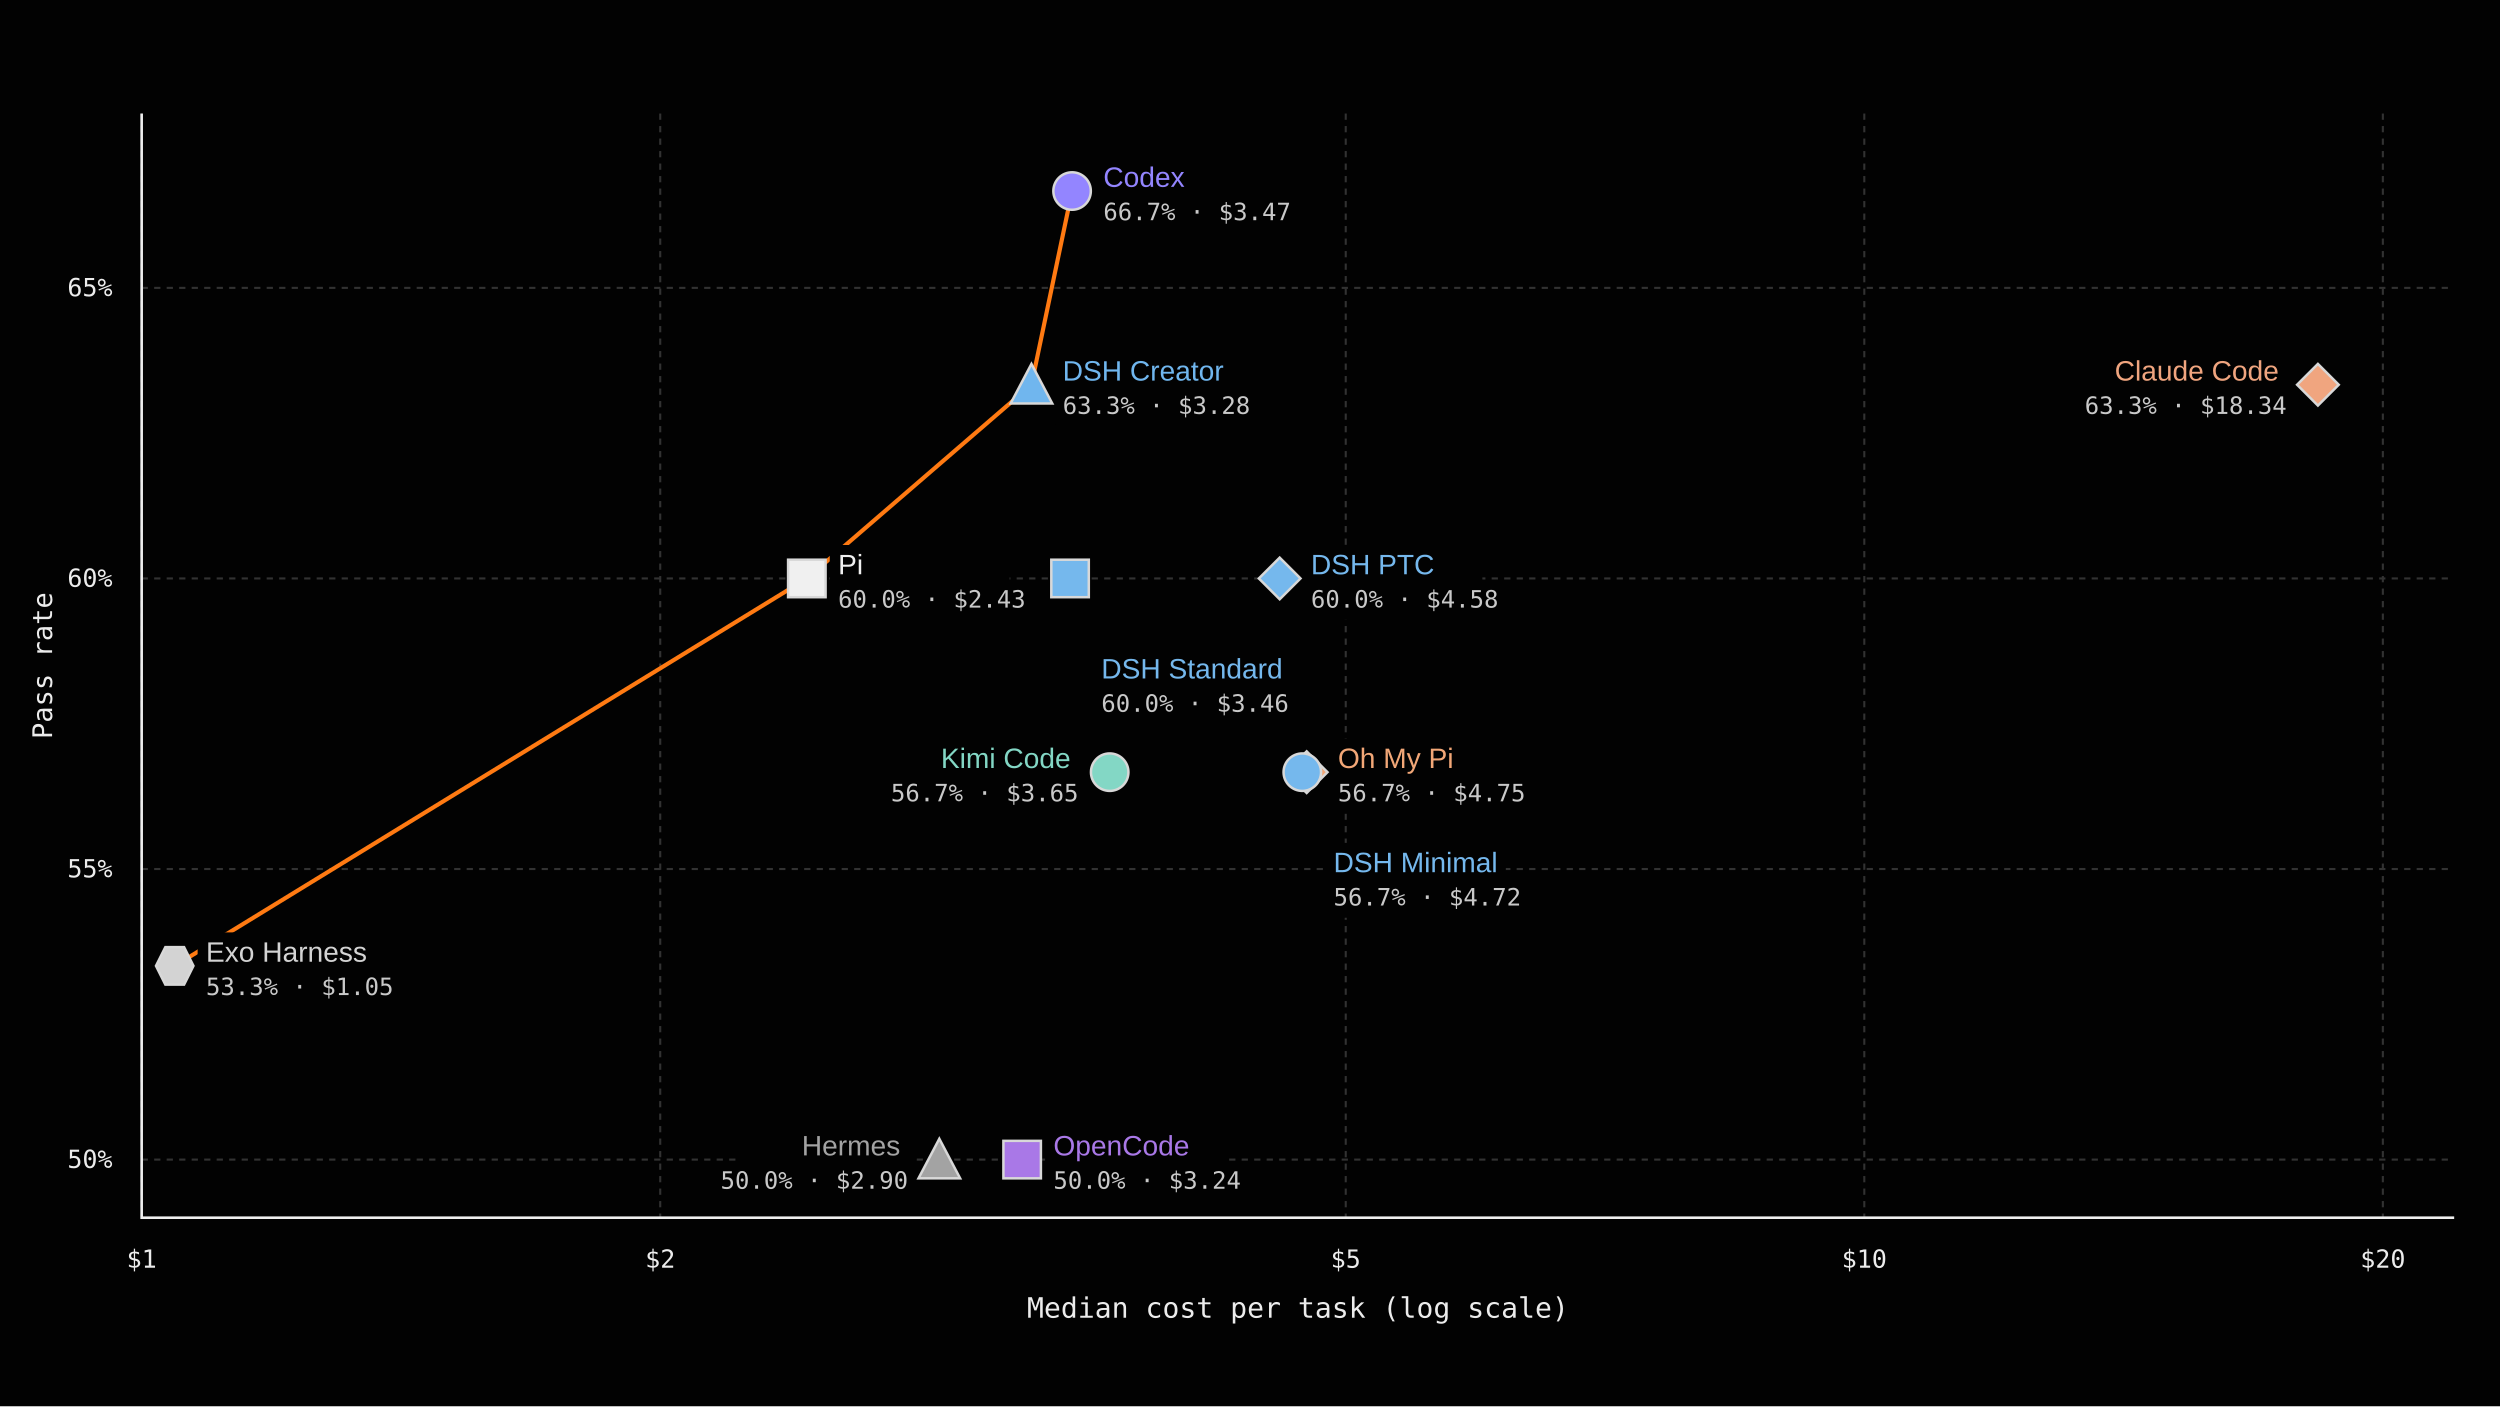
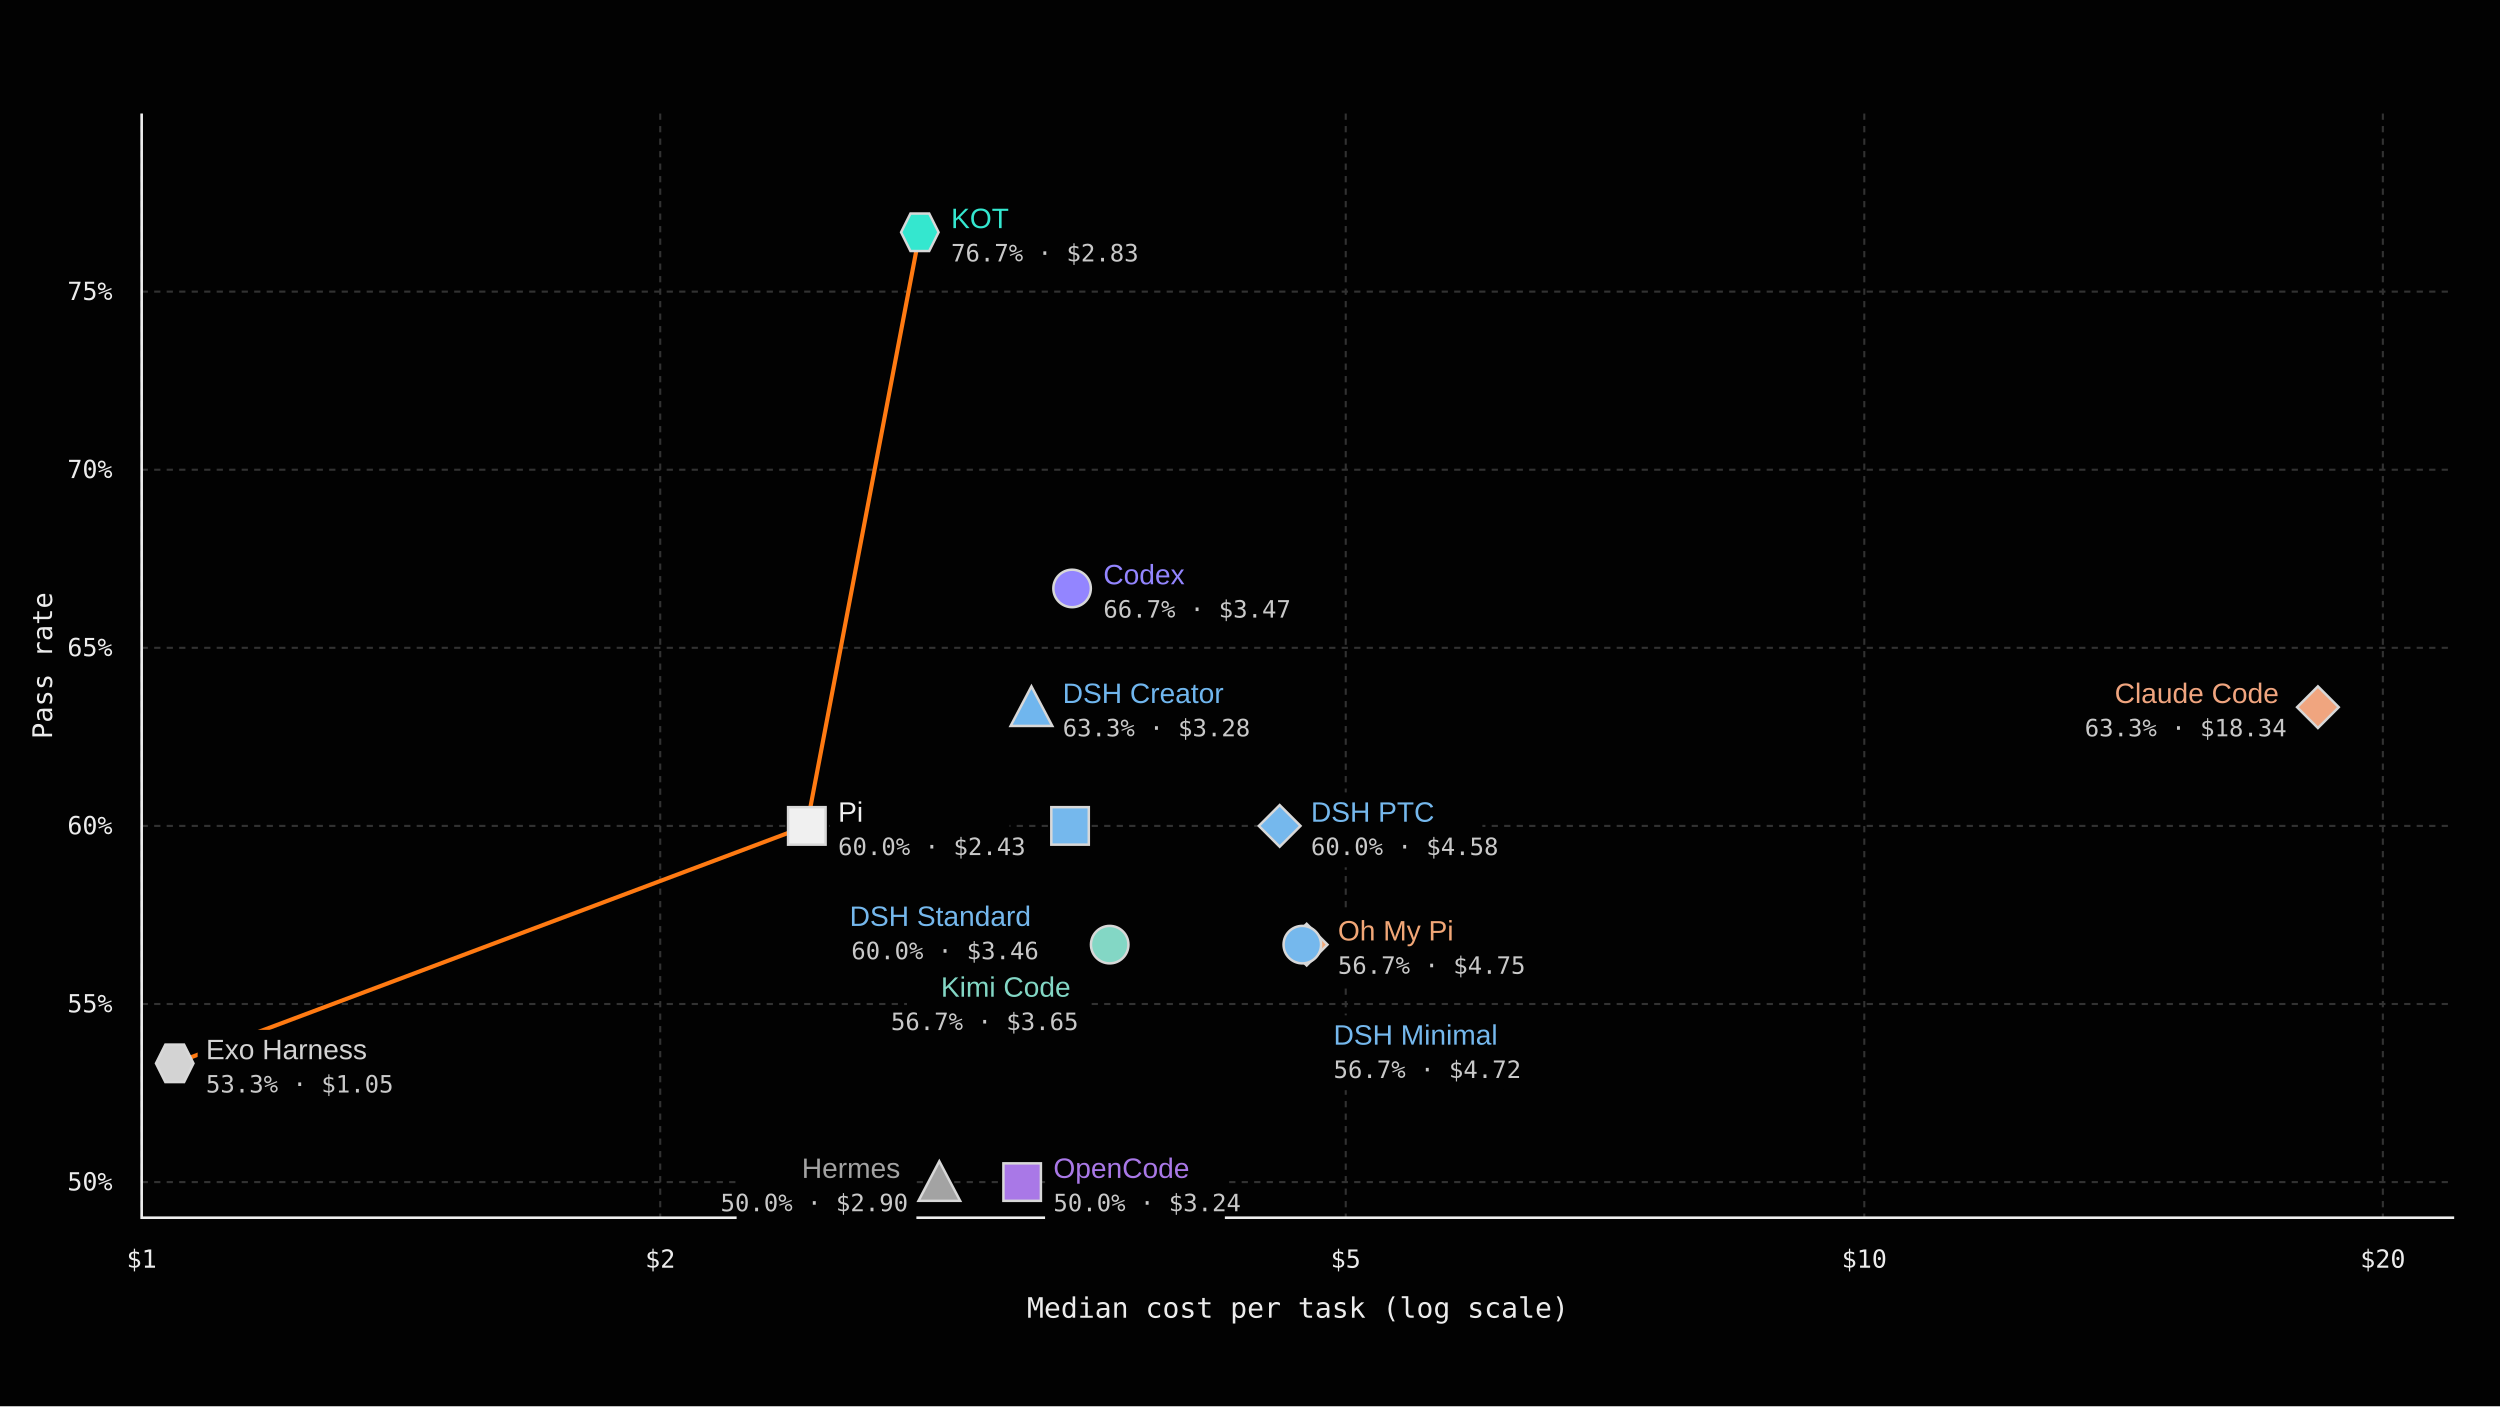
<svg xmlns="http://www.w3.org/2000/svg" width="1920" height="1080" viewBox="0 -22.5 1200 675" role="img" aria-label="FrontierHarness Eval for X" shape-rendering="geometricPrecision" text-rendering="geometricPrecision">
  <rect x="0" y="-22.5" width="1200" height="675" fill="#020202" />
  <rect width="1200" height="630" fill="#020202" />
  <style>
    text{font-family:Arial,Helvetica,sans-serif}.mono,.axis,.point-value{font-family:"SFMono-Regular",Menlo,monospace}
    .grid line{stroke:#323232;stroke-width:1;stroke-dasharray:3 3}.grid text{fill:#ececec;font-family:"SFMono-Regular",Menlo,monospace;font-size:12px}
    .point-name{font-size:13.5px;font-weight:400}.point-value{fill:#c9c9c9;font-size:11.5px}
  </style>
  <g class="grid axis">
    <line x1="68" y1="32" x2="68" y2="562" />
    <text x="68" y="586" text-anchor="middle">$1</text>
    <line x1="316.911" y1="32" x2="316.911" y2="562" />
    <text x="316.911" y="586" text-anchor="middle">$2</text>
    <line x1="645.953" y1="32" x2="645.953" y2="562" />
    <text x="645.953" y="586" text-anchor="middle">$5</text>
    <line x1="894.863" y1="32" x2="894.863" y2="562" />
    <text x="894.863" y="586" text-anchor="middle">$10</text>
    <line x1="1143.774" y1="32" x2="1143.774" y2="562" />
    <text x="1143.774" y="586" text-anchor="middle">$20</text>
-     <line x1="68" y1="534.105" x2="1178" y2="534.105" />
-     <text x="54" y="538.105" text-anchor="end">50%</text>
-     <line x1="68" y1="394.632" x2="1178" y2="394.632" />
-     <text x="54" y="398.632" text-anchor="end">55%</text>
-     <line x1="68" y1="255.158" x2="1178" y2="255.158" />
-     <text x="54" y="259.158" text-anchor="end">60%</text>
-     <line x1="68" y1="115.684" x2="1178" y2="115.684" />
-     <text x="54" y="119.684" text-anchor="end">65%</text>
+     <line x1="68" y1="544.903" x2="1178" y2="544.903" />
+     <text x="54" y="548.903" text-anchor="end">50%</text>
+     <line x1="68" y1="459.419" x2="1178" y2="459.419" />
+     <text x="54" y="463.419" text-anchor="end">55%</text>
+     <line x1="68" y1="373.935" x2="1178" y2="373.935" />
+     <text x="54" y="377.935" text-anchor="end">60%</text>
+     <line x1="68" y1="288.452" x2="1178" y2="288.452" />
+     <text x="54" y="292.452" text-anchor="end">65%</text>
+     <line x1="68" y1="202.968" x2="1178" y2="202.968" />
+     <text x="54" y="206.968" text-anchor="end">70%</text>
+     <line x1="68" y1="117.484" x2="1178" y2="117.484" />
+     <text x="54" y="121.484" text-anchor="end">75%</text>
  </g>
  <path d="M 68 32 V 562 H 1178" fill="none" stroke="#eeeeee" stroke-width="1.25" />
-   <polyline points="83.865,441.123 387.282,255.158 495.093,162.175 514.602,69.193" fill="none" stroke="#ff7a12" stroke-width="2" stroke-linecap="round" stroke-linejoin="round" />
+   <polyline points="83.865,487.914 387.282,373.935 441.515,88.989" fill="none" stroke="#ff7a12" stroke-width="2" stroke-linecap="round" stroke-linejoin="round" />
  <g>
-     <rect x="525.602" y="53.123" width="86.3" height="35.945" rx="2" fill="#020202" />
-     <circle cx="514.602" cy="69.193" r="9" fill="#9385ff" stroke="#d8d8d8" stroke-width="1.2" />
-     <text class="point-name" data-placement="right-center" x="529.602" y="67.193" fill="#9385ff" text-anchor="start">
+     <rect x="452.515" y="72.919" width="86.3" height="35.945" rx="2" fill="#020202" />
+     <path d="M 432.515 88.989 L 437.015 79.989 L 446.015 79.989 L 450.515 88.989 L 446.015 97.989 L 437.015 97.989 Z" fill="rgb(52,231,207)" stroke="#d8d8d8" stroke-width="1.2" />
+     <text class="point-name" data-placement="right-center" x="456.515" y="86.989" fill="rgb(52,231,207)" text-anchor="start">
+       <tspan x="456.515">KOT</tspan>
+       <tspan class="point-value" x="456.515" dy="16">76.7% · $2.83</tspan>
+     </text>
+   </g>
+   <g>
+     <rect x="525.602" y="243.887" width="86.3" height="35.945" rx="2" fill="#020202" />
+     <circle cx="514.602" cy="259.957" r="9" fill="#9385ff" stroke="#d8d8d8" stroke-width="1.2" />
+     <text class="point-name" data-placement="right-center" x="529.602" y="257.957" fill="#9385ff" text-anchor="start">
      <tspan x="529.602">Codex</tspan>
      <tspan class="point-value" x="529.602" dy="16">66.7% · $3.47</tspan>
    </text>
  </g>
  <g>
-     <rect x="506.093" y="146.105" width="86.7" height="35.945" rx="2" fill="#020202" />
-     <path d="M 495.093 152.175 L 505.093 171.175 L 485.093 171.175 Z" fill="#70b6ee" stroke="#d8d8d8" stroke-width="1.2" />
-     <text class="point-name" data-placement="right-center" x="510.093" y="160.175" fill="#70b6ee" text-anchor="start">
+     <rect x="506.093" y="300.876" width="86.7" height="35.945" rx="2" fill="#020202" />
+     <path d="M 495.093 306.946 L 505.093 325.946 L 485.093 325.946 Z" fill="#70b6ee" stroke="#d8d8d8" stroke-width="1.2" />
+     <text class="point-name" data-placement="right-center" x="510.093" y="314.946" fill="#70b6ee" text-anchor="start">
      <tspan x="510.093">DSH Creator</tspan>
      <tspan class="point-value" x="510.093" dy="16">63.3% · $3.28</tspan>
    </text>
  </g>
  <g>
-     <rect x="1008.796" y="146.105" width="92.8" height="35.945" rx="2" fill="#020202" />
-     <path d="M 1112.596 152.175 L 1122.596 162.175 L 1112.596 172.175 L 1102.596 162.175 Z" fill="#f0a57f" stroke="#d8d8d8" stroke-width="1.2" />
-     <text class="point-name" data-placement="left-center" x="1097.596" y="160.175" fill="#f0a57f" text-anchor="end">
+     <rect x="1008.796" y="300.876" width="92.8" height="35.945" rx="2" fill="#020202" />
+     <path d="M 1112.596 306.946 L 1122.596 316.946 L 1112.596 326.946 L 1102.596 316.946 Z" fill="#f0a57f" stroke="#d8d8d8" stroke-width="1.2" />
+     <text class="point-name" data-placement="left-center" x="1097.596" y="314.946" fill="#f0a57f" text-anchor="end">
      <tspan x="1097.596">Claude Code</tspan>
      <tspan class="point-value" x="1097.596" dy="16">63.3% · $18.34</tspan>
    </text>
  </g>
  <g>
-     <rect x="398.282" y="239.088" width="86.3" height="35.945" rx="2" fill="#020202" />
-     <rect x="378.282" y="246.158" width="18" height="18" fill="#f0f0f0" stroke="#d8d8d8" stroke-width="1.2" />
-     <text class="point-name" data-placement="right-center" x="402.282" y="253.158" fill="#f0f0f0" text-anchor="start">
+     <rect x="398.282" y="357.865" width="86.3" height="35.945" rx="2" fill="#020202" />
+     <rect x="378.282" y="364.935" width="18" height="18" fill="#f0f0f0" stroke="#d8d8d8" stroke-width="1.2" />
+     <text class="point-name" data-placement="right-center" x="402.282" y="371.935" fill="#f0f0f0" text-anchor="start">
      <tspan x="402.282">Pi</tspan>
      <tspan class="point-value" x="402.282" dy="16">60.0% · $2.43</tspan>
    </text>
  </g>
  <g>
-     <rect x="625.245" y="239.088" width="86.3" height="35.945" rx="2" fill="#020202" />
-     <path d="M 614.245 245.158 L 624.245 255.158 L 614.245 265.158 L 604.245 255.158 Z" fill="#75b8ed" stroke="#d8d8d8" stroke-width="1.2" />
-     <text class="point-name" data-placement="right-center" x="629.245" y="253.158" fill="#75b8ed" text-anchor="start">
+     <rect x="625.245" y="357.865" width="86.3" height="35.945" rx="2" fill="#020202" />
+     <path d="M 614.245 363.935 L 624.245 373.935 L 614.245 383.935 L 604.245 373.935 Z" fill="#75b8ed" stroke="#d8d8d8" stroke-width="1.2" />
+     <text class="point-name" data-placement="right-center" x="629.245" y="371.935" fill="#75b8ed" text-anchor="start">
      <tspan x="629.245">DSH PTC</tspan>
      <tspan class="point-value" x="629.245" dy="16">60.0% · $4.58</tspan>
    </text>
  </g>
  <g>
-     <rect x="524.627" y="289.088" width="94.2" height="35.945" rx="2" fill="#020202" />
-     <rect x="504.627" y="246.158" width="18" height="18" fill="#75b8ed" stroke="#d8d8d8" stroke-width="1.2" />
-     <text class="point-name" data-placement="right-far-below" x="528.627" y="303.158" fill="#75b8ed" text-anchor="start">
-       <tspan x="528.627">DSH Standard</tspan>
-       <tspan class="point-value" x="528.627" dy="16">60.0% · $3.46</tspan>
+     <rect x="408.427" y="407.865" width="94.2" height="35.945" rx="2" fill="#020202" />
+     <rect x="504.627" y="364.935" width="18" height="18" fill="#75b8ed" stroke="#d8d8d8" stroke-width="1.2" />
+     <text class="point-name" data-placement="left-far-below" x="498.627" y="421.935" fill="#75b8ed" text-anchor="end">
+       <tspan x="498.627">DSH Standard</tspan>
+       <tspan class="point-value" x="498.627" dy="16">60.0% · $3.46</tspan>
    </text>
  </g>
  <g>
-     <rect x="638.196" y="332.07" width="86.3" height="35.945" rx="2" fill="#020202" />
-     <path d="M 627.196 338.14 L 637.196 348.14 L 627.196 358.14 L 617.196 348.14 Z" fill="#f2a777" stroke="#d8d8d8" stroke-width="1.2" />
-     <text class="point-name" data-placement="right-center" x="642.196" y="346.14" fill="#f2a777" text-anchor="start">
+     <rect x="638.196" y="414.855" width="86.3" height="35.945" rx="2" fill="#020202" />
+     <path d="M 627.196 420.925 L 637.196 430.925 L 627.196 440.925 L 617.196 430.925 Z" fill="#f2a777" stroke="#d8d8d8" stroke-width="1.2" />
+     <text class="point-name" data-placement="right-center" x="642.196" y="428.925" fill="#f2a777" text-anchor="start">
      <tspan x="642.196">Oh My Pi</tspan>
      <tspan class="point-value" x="642.196" dy="16">56.7% · $4.75</tspan>
    </text>
  </g>
  <g>
-     <rect x="435.353" y="332.07" width="86.3" height="35.945" rx="2" fill="#020202" />
-     <circle cx="532.653" cy="348.14" r="9" fill="#83d7c5" stroke="#d8d8d8" stroke-width="1.2" />
-     <text class="point-name" data-placement="left-center" x="517.653" y="346.14" fill="#83d7c5" text-anchor="end">
+     <rect x="435.353" y="441.855" width="86.3" height="35.945" rx="2" fill="#020202" />
+     <circle cx="532.653" cy="430.925" r="9" fill="#83d7c5" stroke="#d8d8d8" stroke-width="1.2" />
+     <text class="point-name" data-placement="left-below" x="517.653" y="455.925" fill="#83d7c5" text-anchor="end">
      <tspan x="517.653">Kimi Code</tspan>
      <tspan class="point-value" x="517.653" dy="16">56.7% · $3.65</tspan>
    </text>
  </g>
  <g>
-     <rect x="636.102" y="382.07" width="86.7" height="35.945" rx="2" fill="#020202" />
-     <circle cx="625.102" cy="348.14" r="9" fill="#75b8ed" stroke="#d8d8d8" stroke-width="1.2" />
-     <text class="point-name" data-placement="right-far-below" x="640.102" y="396.14" fill="#75b8ed" text-anchor="start">
+     <rect x="636.102" y="464.855" width="86.7" height="35.945" rx="2" fill="#020202" />
+     <circle cx="625.102" cy="430.925" r="9" fill="#75b8ed" stroke="#d8d8d8" stroke-width="1.2" />
+     <text class="point-name" data-placement="right-far-below" x="640.102" y="478.925" fill="#75b8ed" text-anchor="start">
      <tspan x="640.102">DSH Minimal</tspan>
      <tspan class="point-value" x="640.102" dy="16">56.7% · $4.72</tspan>
    </text>
  </g>
  <g>
-     <rect x="94.865" y="425.053" width="86.7" height="35.945" rx="2" fill="#020202" />
-     <path d="M 74.865 441.123 L 79.365 432.123 L 88.365 432.123 L 92.865 441.123 L 88.365 450.123 L 79.365 450.123 Z" fill="#d3d3d3" stroke="#d8d8d8" stroke-width="1.2" />
-     <text class="point-name" data-placement="right-center" x="98.865" y="439.123" fill="#d3d3d3" text-anchor="start">
+     <rect x="94.865" y="471.844" width="86.7" height="35.945" rx="2" fill="#020202" />
+     <path d="M 74.865 487.914 L 79.365 478.914 L 88.365 478.914 L 92.865 487.914 L 88.365 496.914 L 79.365 496.914 Z" fill="#d3d3d3" stroke="#d8d8d8" stroke-width="1.2" />
+     <text class="point-name" data-placement="right-center" x="98.865" y="485.914" fill="#d3d3d3" text-anchor="start">
      <tspan x="98.865">Exo Harness</tspan>
      <tspan class="point-value" x="98.865" dy="16">53.3% · $1.05</tspan>
    </text>
  </g>
  <g>
-     <rect x="501.632" y="518.035" width="86.3" height="35.945" rx="2" fill="#020202" />
-     <rect x="481.632" y="525.105" width="18" height="18" fill="#a978e7" stroke="#d8d8d8" stroke-width="1.2" />
-     <text class="point-name" data-placement="right-center" x="505.632" y="532.105" fill="#a978e7" text-anchor="start">
+     <rect x="501.632" y="528.833" width="86.3" height="35.945" rx="2" fill="#020202" />
+     <rect x="481.632" y="535.903" width="18" height="18" fill="#a978e7" stroke="#d8d8d8" stroke-width="1.2" />
+     <text class="point-name" data-placement="right-center" x="505.632" y="542.903" fill="#a978e7" text-anchor="start">
      <tspan x="505.632">OpenCode</tspan>
      <tspan class="point-value" x="505.632" dy="16">50.0% · $3.24</tspan>
    </text>
  </g>
  <g>
-     <rect x="353.572" y="518.035" width="86.3" height="35.945" rx="2" fill="#020202" />
-     <path d="M 450.872 524.105 L 460.872 543.105 L 440.872 543.105 Z" fill="#a3a3a3" stroke="#d8d8d8" stroke-width="1.2" />
-     <text class="point-name" data-placement="left-center" x="435.872" y="532.105" fill="#a3a3a3" text-anchor="end">
+     <rect x="353.572" y="528.833" width="86.3" height="35.945" rx="2" fill="#020202" />
+     <path d="M 450.872 534.903 L 460.872 553.903 L 440.872 553.903 Z" fill="#a3a3a3" stroke="#d8d8d8" stroke-width="1.2" />
+     <text class="point-name" data-placement="left-center" x="435.872" y="542.903" fill="#a3a3a3" text-anchor="end">
      <tspan x="435.872">Hermes</tspan>
      <tspan class="point-value" x="435.872" dy="16">50.0% · $2.90</tspan>
    </text>
  </g>
  <text x="623" y="610" fill="#ececec" text-anchor="middle" class="mono" font-size="13.5">Median cost per task (log scale)</text>
  <text x="25" y="297" fill="#ececec" text-anchor="middle" class="mono" font-size="13" transform="rotate(-90 25 297)">Pass rate</text>
</svg>
